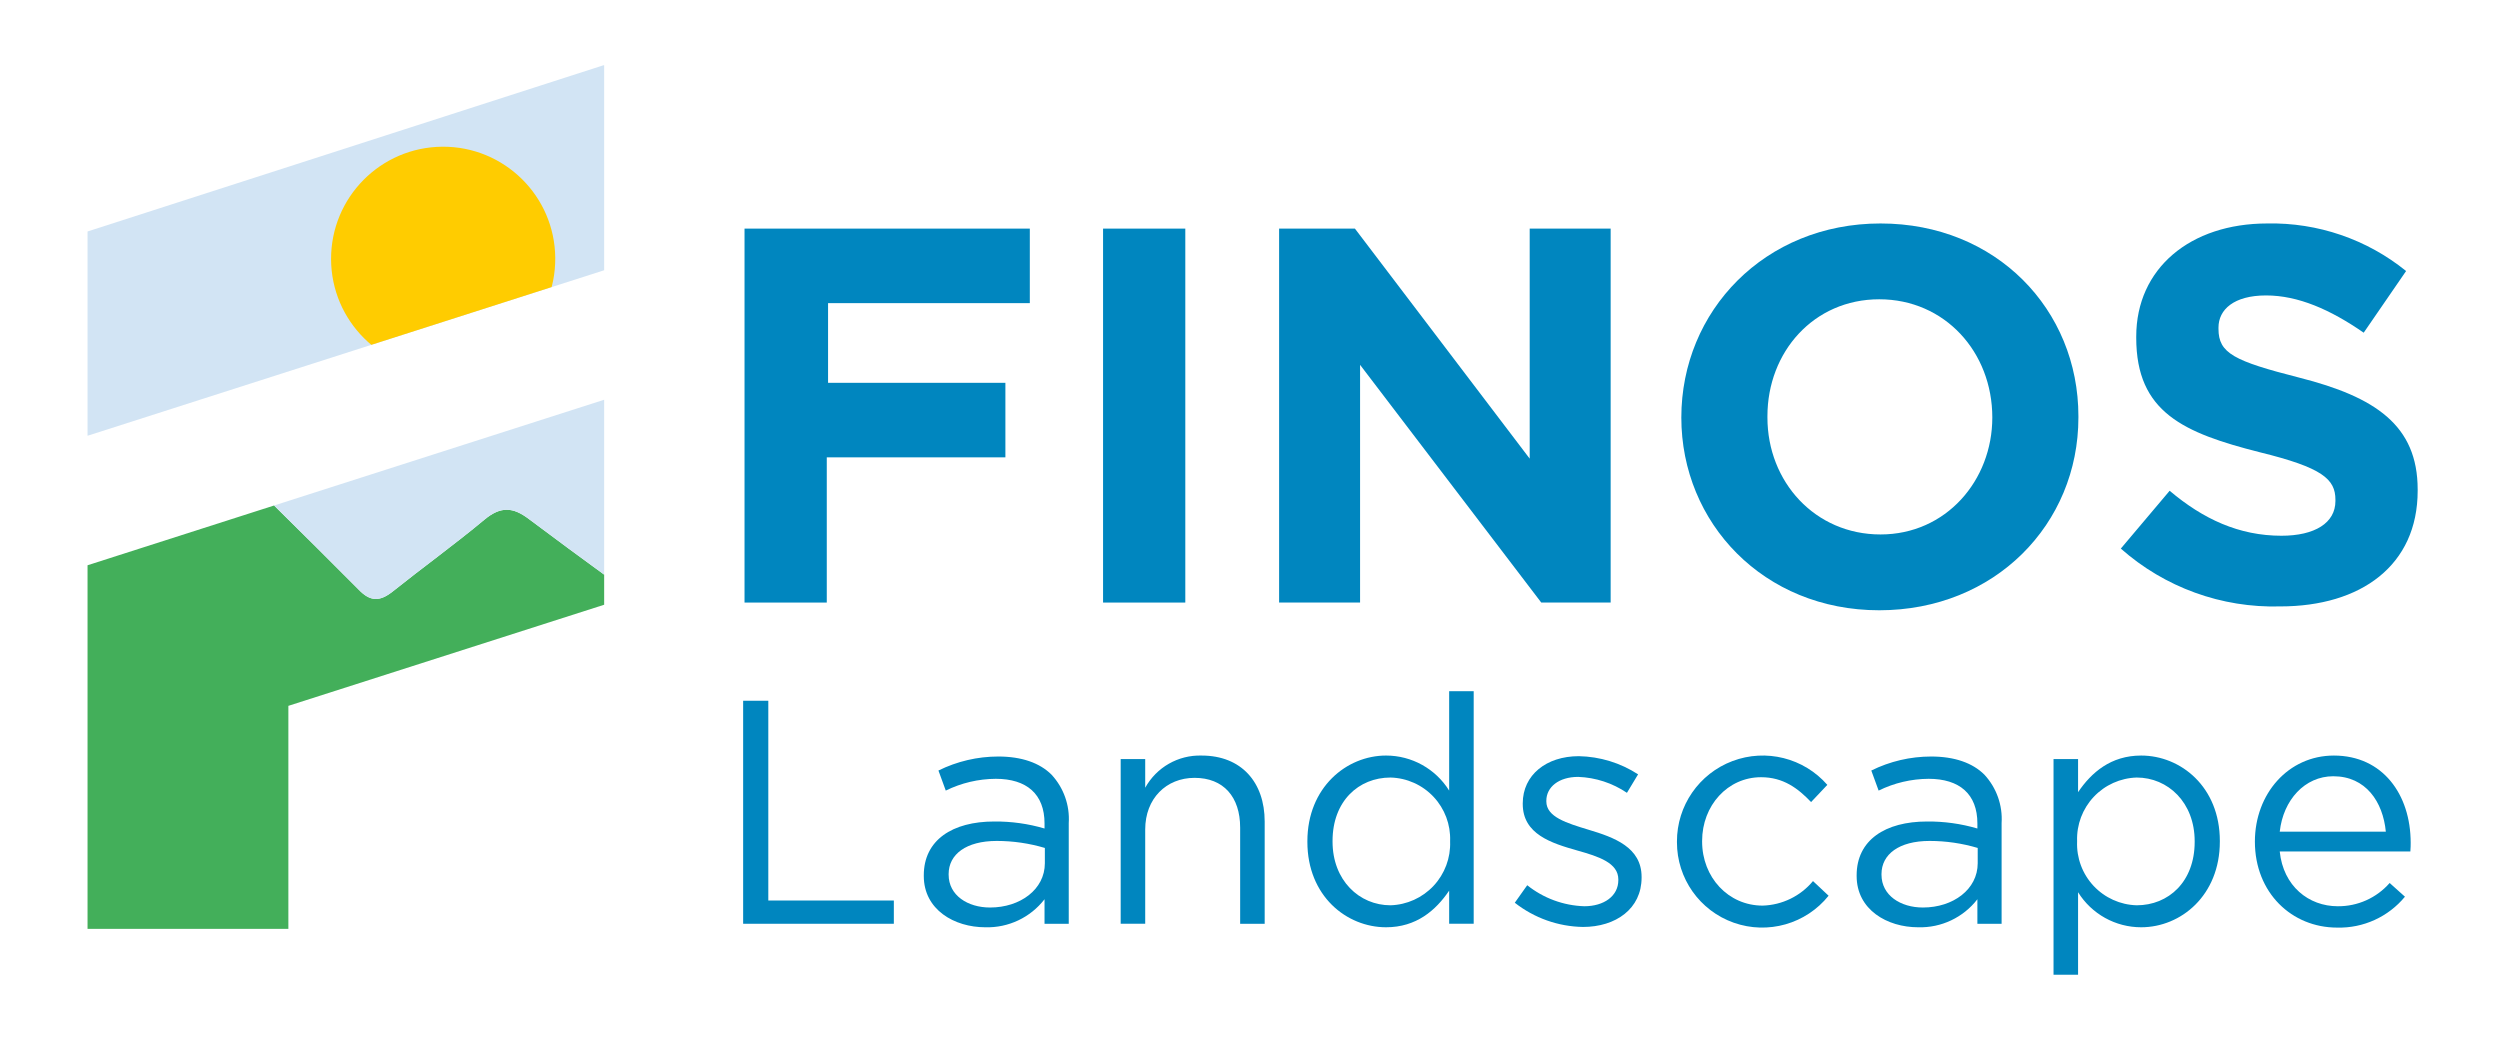
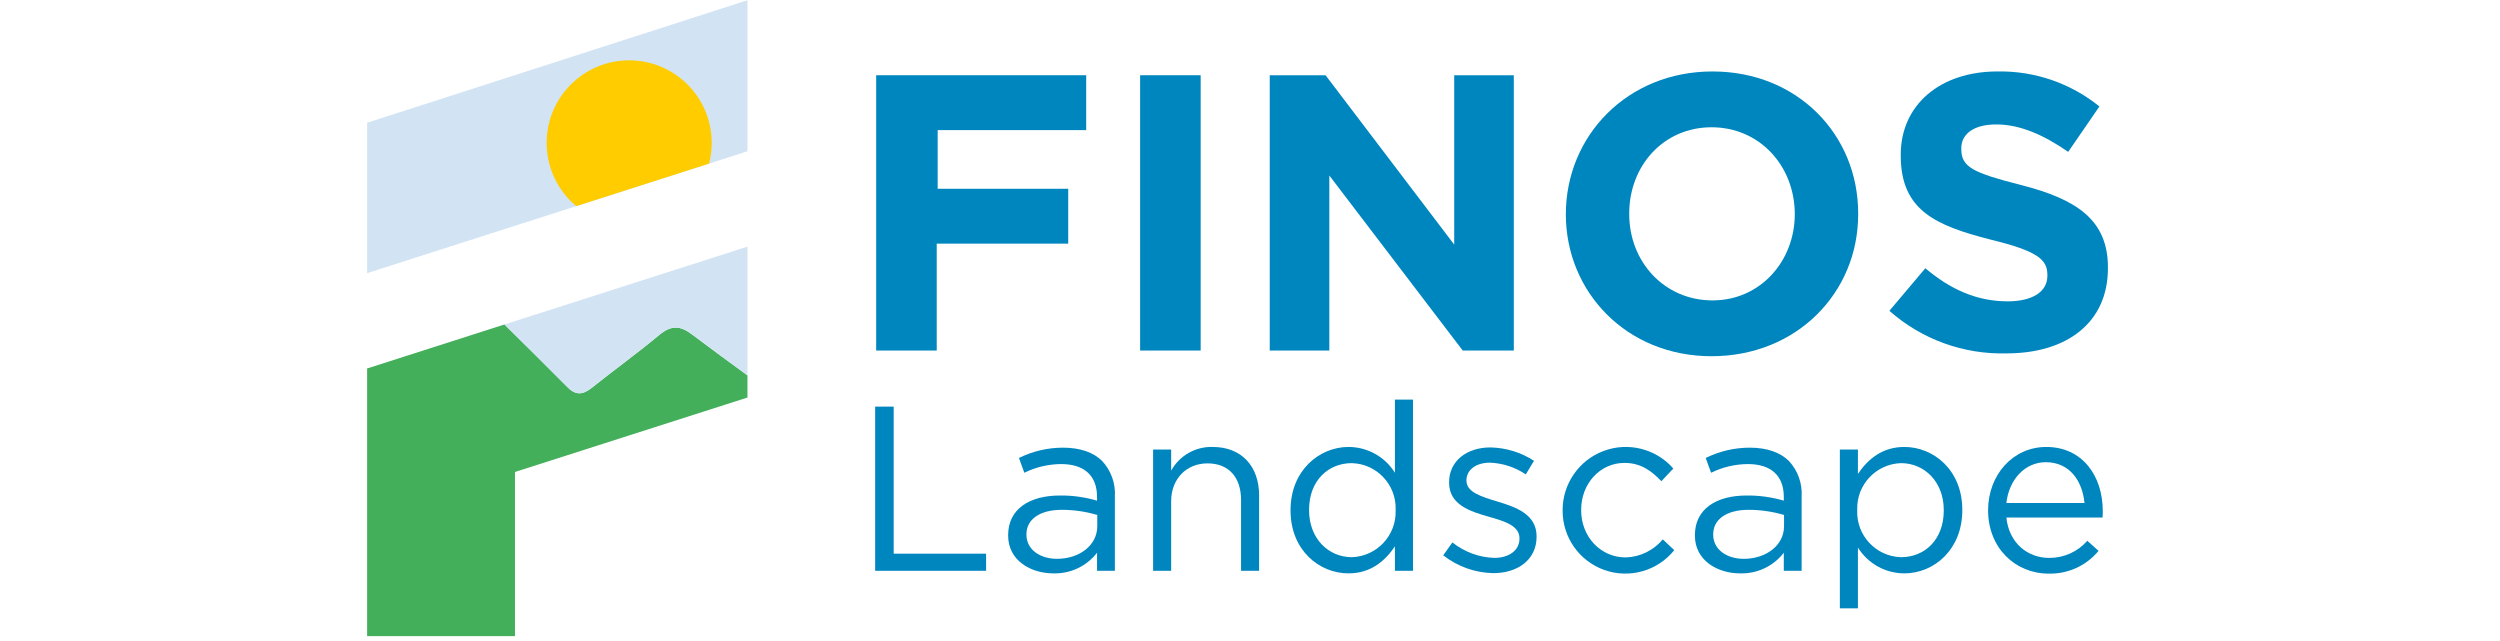
- <svg xmlns="http://www.w3.org/2000/svg" id="Layer_1" data-name="Layer 1" viewBox="0 0 361 151.23">
+ <svg xmlns="http://www.w3.org/2000/svg" id="Layer_1" data-name="Layer 1" viewBox="0 0 925.08 237.08">
  <defs>
    <style>.cls-1{fill:none;}.cls-2{clip-path:url(#clip-path);}.cls-3{fill:#43af5a;}.cls-4{fill:#d2e4f4;}.cls-5{fill:#fc0;}.cls-6{fill:#0086bf;}</style>
    <clipPath id="clip-path">
-       <path class="cls-1" d="M87.241,9.424v29.6l-74.6,23.9v-29.5l74.5-24Zm-74.6,72.2v52.5h29v-32.2l45.6-14.6v-29.6Z" />
+       <path class="cls-1" d="M276.582.139V55.981L135.847,101.069V45.416L276.394.139ZM135.847,136.347V235.389h54.709V174.643l86.026-27.543V91.259Z" />
    </clipPath>
  </defs>
  <g class="cls-2">
-     <path class="cls-3" d="M77.533,110.946H99.457V91.801C91.69,86.237,83.994,80.668,76.373,74.951c-2.324-1.763-4.087-1.843-6.41.08-4.327,3.606-8.894,6.891-13.301,10.417-1.843,1.442-3.205,1.442-4.888-.321-8.013-8.093-16.266-16.026-24.199-24.199-2.003-2.083-3.446-2.083-5.609-.321C13.862,67.269,5.719,73.854-2.435,80.44v30.506l17.97,57.019,47.482-37.029H77.533V110.946Z" />
-     <path class="cls-4" d="M-2.476,9.112V30.936H-23.728V45.478H-2.435V80.439c8.154-6.586,16.298-13.171,24.401-19.832,2.163-1.763,3.606-1.763,5.609.321,7.933,8.173,16.186,16.106,24.199,24.199,1.683,1.763,3.045,1.763,4.888.32,4.407-3.526,8.974-6.811,13.301-10.417,2.324-1.923,4.087-1.843,6.41-.08,7.621,5.716,15.317,11.287,23.084,16.851V9.112Z" />
-     <path class="cls-5" d="M64.174,53.556a16.186,16.186,0,1,0-.16.001Q64.094,53.557,64.174,53.556Z" />
+     <path class="cls-3" d="M258.268,191.663h41.361V155.547c-14.652-10.497-29.172-21.004-43.549-31.788-4.384-3.326-7.709-3.477-12.093.151-8.163,6.802-16.779,13-25.093,19.651-3.477,2.721-6.047,2.721-9.221-.605-15.116-15.268-30.686-30.233-45.651-45.651-3.779-3.93-6.5-3.93-10.581-.605-15.289,12.566-30.651,24.987-46.034,37.413v57.551L141.308,299.232l89.577-69.857h27.383V191.665Z" />
+     <path class="cls-4" d="M107.329-.448V40.723H67.237V68.156h40.169v65.956c15.382-12.426,30.747-24.847,46.034-37.413,4.081-3.326,6.802-3.326,10.581.605,14.965,15.419,30.535,30.384,45.652,45.651,3.174,3.326,5.744,3.326,9.221.605,8.314-6.651,16.93-12.849,25.093-19.651,4.384-3.628,7.709-3.477,12.093-.151,14.377,10.784,28.896,21.293,43.549,31.79V-.448Z" />
+     <path class="cls-5" d="M233.066,83.396a30.536,30.536,0,1,0-.302.001Q232.915,83.398,233.066,83.396Z" />
  </g>
-   <path class="cls-6" d="M107.696,33.011h41.009v10.762h-29.133V55.279h25.607V66.041H119.386V87.01H107.51V33.011Z" />
-   <path class="cls-6" d="M159.282,33.011h11.876V87.01H159.282Z" />
-   <path class="cls-6" d="M184.703,33.011h10.948L220.888,66.227V33.011h11.69V87.01H222.558L196.394,52.681V87.01H184.703V33.011Z" />
-   <path class="cls-6" d="M242.784,60.289h0c0-15.402,12.061-28.02,28.762-28.02s28.576,12.433,28.576,27.834v.186c0,15.402-12.061,27.834-28.762,27.834S242.784,75.505,242.784,60.289Zm44.906,0h0c0-9.464-6.866-17.072-16.329-17.072s-16.144,7.608-16.144,16.886v.186c0,9.278,6.866,16.886,16.329,16.886S287.69,69.381,287.69,60.289Z" />
-   <path class="cls-6" d="M306.246,79.216l7.051-8.35c4.825,4.082,10.02,6.495,16.144,6.495,4.825,0,7.794-1.856,7.794-5.01V72.165c0-2.969-1.856-4.639-10.948-6.866-10.948-2.783-17.814-5.752-17.814-16.515v-.186c0-9.835,7.794-16.329,18.927-16.329a30.859,30.859,0,0,1,20.041,6.866l-6.123,8.907c-4.825-3.34-9.464-5.381-14.103-5.381s-6.866,2.041-6.866,4.639v.186c0,3.526,2.227,4.639,11.69,7.051,10.948,2.783,17.072,6.866,17.072,16.144v.186c0,10.762-8.165,16.7-19.855,16.7A33.3,33.3,0,0,1,306.246,79.216Z" />
-   <path class="cls-6" d="M107.31,101.188h3.634v28.846h18.126v3.358H107.31Z" />
-   <path class="cls-6" d="M133.395,126.492v-.093c0-5.106,4.141-7.774,10.167-7.774a24.933,24.933,0,0,1,7.269,1.012V118.901c0-4.233-2.576-6.441-7.039-6.441a16.552,16.552,0,0,0-7.223,1.702l-1.058-2.898a19.508,19.508,0,0,1,8.649-2.023c3.358,0,5.981.92,7.683,2.622a9.406,9.406,0,0,1,2.484,6.992v14.538h-3.497v-3.542a10.428,10.428,0,0,1-8.557,4.048C137.811,133.898,133.395,131.368,133.395,126.492Zm17.482-1.841v-2.208a24.46,24.46,0,0,0-6.947-1.012c-4.417,0-6.947,1.932-6.947,4.784v.092c0,2.99,2.76,4.738,5.981,4.738C147.335,131.046,150.877,128.423,150.877,124.651Z" />
-   <path class="cls-6" d="M161.826,109.607h3.542v4.141a9.007,9.007,0,0,1,8.143-4.646c5.751,0,9.109,3.864,9.109,9.523v14.768h-3.542V119.499c0-4.417-2.393-7.177-6.579-7.177-4.095,0-7.131,2.99-7.131,7.453v13.617h-3.542Z" />
-   <path class="cls-6" d="M188.786,121.569v-.092c0-7.775,5.659-12.376,11.363-12.376a10.733,10.733,0,0,1,9.11,5.061V99.808h3.542v33.584h-3.542v-4.784c-1.933,2.852-4.739,5.29-9.11,5.29C194.445,133.898,188.786,129.389,188.786,121.569Zm20.611-.046v-.092a8.84,8.84,0,0,0-8.604-9.155c-4.601,0-8.373,3.404-8.373,9.155v.092c0,5.612,3.864,9.201,8.373,9.201A8.882,8.882,0,0,0,209.397,121.523Z" />
-   <path class="cls-6" d="M218.736,130.356l1.794-2.53a13.908,13.908,0,0,0,8.235,3.036c2.852,0,4.922-1.473,4.922-3.772v-.092c0-2.393-2.806-3.312-5.935-4.187-3.727-1.059-7.867-2.347-7.867-6.717v-.092c0-4.095,3.405-6.81,8.098-6.81a16.259,16.259,0,0,1,8.557,2.623l-1.61,2.668a13.45,13.45,0,0,0-7.039-2.3c-2.806,0-4.6,1.472-4.6,3.45v.092c0,2.254,2.944,3.128,6.118,4.095,3.681,1.104,7.637,2.53,7.637,6.809v.092c0,4.509-3.727,7.131-8.465,7.131A16.358,16.358,0,0,1,218.736,130.356Z" />
-   <path class="cls-6" d="M242.152,121.615v-.092a12.389,12.389,0,0,1,21.715-8.189l-2.347,2.484c-1.887-1.978-4.003-3.588-7.223-3.588-4.831,0-8.511,4.094-8.511,9.201v.092c0,5.152,3.772,9.247,8.74,9.247a9.815,9.815,0,0,0,7.27-3.543L264.05,129.343a12.304,12.304,0,0,1-21.898-7.729Z" />
-   <path class="cls-6" d="M268.099,126.492v-.093c0-5.106,4.141-7.774,10.167-7.774a24.935,24.935,0,0,1,7.27,1.012V118.901c0-4.233-2.577-6.441-7.039-6.441a16.548,16.548,0,0,0-7.223,1.702l-1.059-2.898a19.505,19.505,0,0,1,8.649-2.023c3.358,0,5.98.92,7.683,2.622a9.406,9.406,0,0,1,2.484,6.992v14.538h-3.496v-3.542a10.429,10.429,0,0,1-8.558,4.048C272.516,133.898,268.099,131.368,268.099,126.492Zm17.482-1.841v-2.208a24.464,24.464,0,0,0-6.947-1.012c-4.416,0-6.946,1.932-6.946,4.784v.092c0,2.99,2.76,4.738,5.98,4.738C282.038,131.046,285.581,128.423,285.581,124.651Z" />
-   <path class="cls-6" d="M296.53,109.607h3.543v4.785c1.932-2.853,4.738-5.291,9.108-5.291,5.705,0,11.364,4.509,11.364,12.33v.092c0,7.774-5.613,12.375-11.364,12.375a10.727,10.727,0,0,1-9.108-5.061v11.916h-3.543ZM316.911,121.569v-.092c0-5.613-3.864-9.201-8.373-9.201a8.869,8.869,0,0,0-8.604,9.155v.092a8.852,8.852,0,0,0,8.604,9.201C313.139,130.724,316.911,127.32,316.911,121.569Z" />
-   <path class="cls-6" d="M337.567,130.862a9.841,9.841,0,0,0,7.499-3.358l2.208,1.979a12.276,12.276,0,0,1-9.799,4.462c-6.532,0-11.869-5.015-11.869-12.421,0-6.901,4.83-12.422,11.409-12.422,7.039,0,11.087,5.613,11.087,12.605,0,.322,0,.69-.046,1.242H329.194C329.7,127.964,333.38,130.862,337.567,130.862Zm6.947-10.766c-.414-4.324-2.898-8.005-7.591-8.005-4.095,0-7.223,3.404-7.729,8.005Z" />
+   <path class="cls-6" d="M324.565,27.841h77.364V48.145H346.969V69.849H395.278V90.153h-48.659v39.557H324.215V27.841Z" />
+   <path class="cls-6" d="M421.883,27.841h22.404v101.869H421.883Z" />
+   <path class="cls-6" d="M469.842,27.841h20.654L538.105,90.503V27.841H560.159v101.869H541.256L491.896,64.948v64.762H469.842V27.841Z" />
+   <path class="cls-6" d="M579.413,79.301h0c0-29.055,22.754-52.86,54.26-52.86s53.91,23.454,53.91,52.51v.35c0,29.055-22.754,52.51-54.26,52.51S579.413,108.006,579.413,79.301Zm84.716,0h0c0-17.853-12.952-32.206-30.806-32.206S602.867,61.448,602.867,78.951v.35c0,17.503,12.952,31.856,30.806,31.856S664.128,96.454,664.128,79.301Z" />
+   <path class="cls-6" d="M699.135,115.008l13.302-15.753c9.102,7.701,18.904,12.252,30.456,12.252,9.102,0,14.703-3.501,14.703-9.452V101.705c0-5.601-3.501-8.752-20.654-12.952-20.654-5.251-33.606-10.852-33.606-31.156v-.35c0-18.553,14.703-30.806,35.707-30.806a58.217,58.217,0,0,1,37.807,12.952l-11.552,16.803c-9.102-6.301-17.853-10.152-26.605-10.152s-12.952,3.851-12.952,8.752v.35c0,6.651,4.201,8.752,22.054,13.302C768.448,73.7,780,81.401,780,98.905v.35c0,20.304-15.403,31.506-37.457,31.506A62.821,62.821,0,0,1,699.135,115.008Z" />
+   <path class="cls-6" d="M323.838,150.458H330.694v54.418h34.195v6.336H323.838Z" />
+   <path class="cls-6" d="M373.047,198.195v-.175c0-9.633,7.811-14.667,19.181-14.667a47.037,47.037,0,0,1,13.712,1.909v-1.387c0-7.986-4.86-12.152-13.278-12.152a31.226,31.226,0,0,0-13.627,3.211l-1.996-5.468a36.802,36.802,0,0,1,16.316-3.817c6.336,0,11.283,1.735,14.494,4.947a17.745,17.745,0,0,1,4.687,13.191v27.426h-6.596v-6.682a19.673,19.673,0,0,1-16.142,7.636C381.379,212.167,373.047,207.393,373.047,198.195Zm32.98-3.473v-4.165a46.145,46.145,0,0,0-13.105-1.909c-8.332,0-13.105,3.644-13.105,9.025v.173c0,5.641,5.207,8.939,11.283,8.939,8.245,0,14.927-4.947,14.927-12.063Z" />
+   <path class="cls-6" d="M426.684,166.341h6.683v7.811a16.991,16.991,0,0,1,15.361-8.766c10.849,0,17.185,7.29,17.185,17.966v27.859h-6.683V185.002c0-8.333-4.514-13.539-12.411-13.539-7.725,0-13.453,5.641-13.453,14.06v25.689h-6.683Z" />
+   <path class="cls-6" d="M477.544,188.908v-.173c0-14.668,10.675-23.348,21.437-23.348a20.248,20.248,0,0,1,17.186,9.547V147.855H522.849V211.212H516.167v-9.025c-3.646,5.38-8.941,9.98-17.186,9.98C488.219,212.167,477.544,203.661,477.544,188.908Zm38.883-.087v-.173a16.677,16.677,0,0,0-16.066-17.267q-.083-.003-.165-.005c-8.679,0-15.795,6.422-15.795,17.272v.173c0,10.588,7.29,17.358,15.795,17.358a16.756,16.756,0,0,0,16.234-17.262l-.003-.096Z" />
+   <path class="cls-6" d="M534.045,205.485l3.384-4.773a26.237,26.237,0,0,0,15.536,5.728c5.38,0,9.285-2.778,9.285-7.117v-.173c0-4.514-5.293-6.249-11.196-7.898-7.03-1.997-14.842-4.427-14.842-12.671v-.173c0-7.725,6.424-12.846,15.276-12.846a30.673,30.673,0,0,1,16.142,4.948l-3.038,5.033a25.373,25.373,0,0,0-13.279-4.339c-5.293,0-8.677,2.776-8.677,6.509v.173c0,4.252,5.555,5.901,11.542,7.725,6.944,2.082,14.407,4.773,14.407,12.845v.173c0,8.506-7.03,13.453-15.969,13.453A30.859,30.859,0,0,1,534.045,205.485Z" />
+   <path class="cls-6" d="M578.22,188.994v-.173a23.371,23.371,0,0,1,40.966-15.45l-4.427,4.687c-3.559-3.731-7.552-6.769-13.626-6.769-9.114,0-16.056,7.723-16.056,17.358v.173c0,9.72,7.117,17.445,16.489,17.445a18.517,18.517,0,0,0,13.714-6.684l4.252,3.992a23.212,23.212,0,0,1-41.312-14.58Z" />
+   <path class="cls-6" d="M627.17,198.195v-.175c0-9.633,7.811-14.667,19.18-14.667a47.041,47.041,0,0,1,13.714,1.909v-1.387c0-7.986-4.862-12.152-13.279-12.152a31.219,31.219,0,0,0-13.626,3.211l-1.997-5.468a36.797,36.797,0,0,1,16.317-3.817c6.336,0,11.282,1.735,14.493,4.947a17.745,17.745,0,0,1,4.687,13.191v27.426h-6.595v-6.682a19.675,19.675,0,0,1-16.144,7.636C635.503,212.167,627.17,207.393,627.17,198.195Zm32.981-3.473v-4.165a46.152,46.152,0,0,0-13.106-1.909c-8.331,0-13.104,3.644-13.104,9.025v.173c0,5.641,5.206,8.939,11.282,8.939,8.244,0,14.928-4.947,14.928-12.063Z" />
+   <path class="cls-6" d="M680.807,166.341h6.684v9.027c3.644-5.381,8.939-9.982,17.183-9.982,10.763,0,21.439,8.506,21.439,23.261v.173c0,14.667-10.59,23.346-21.439,23.346a20.238,20.238,0,0,1-17.183-9.547v22.48h-6.684Zm38.449,22.567v-.173c0-10.59-7.29-17.358-15.796-17.358a16.732,16.732,0,0,0-16.232,17.217l.002.055v.173a16.7,16.7,0,0,0,16.022,17.351q.104.004.208.007C712.139,206.179,719.256,199.757,719.256,188.908Z" />
+   <path class="cls-6" d="M758.223,206.439a18.566,18.566,0,0,0,14.147-6.336l4.165,3.733a23.158,23.158,0,0,1-18.486,8.418c-12.323,0-22.391-9.46-22.391-23.432,0-13.02,9.112-23.434,21.524-23.434,13.279,0,20.916,10.59,20.916,23.781,0,.608,0,1.303-.087,2.343H742.427C743.383,200.971,750.325,206.439,758.223,206.439Zm13.106-20.31c-.781-8.158-5.468-15.101-14.32-15.101-7.725,0-13.626,6.422-14.582,15.101Z" />
</svg>
